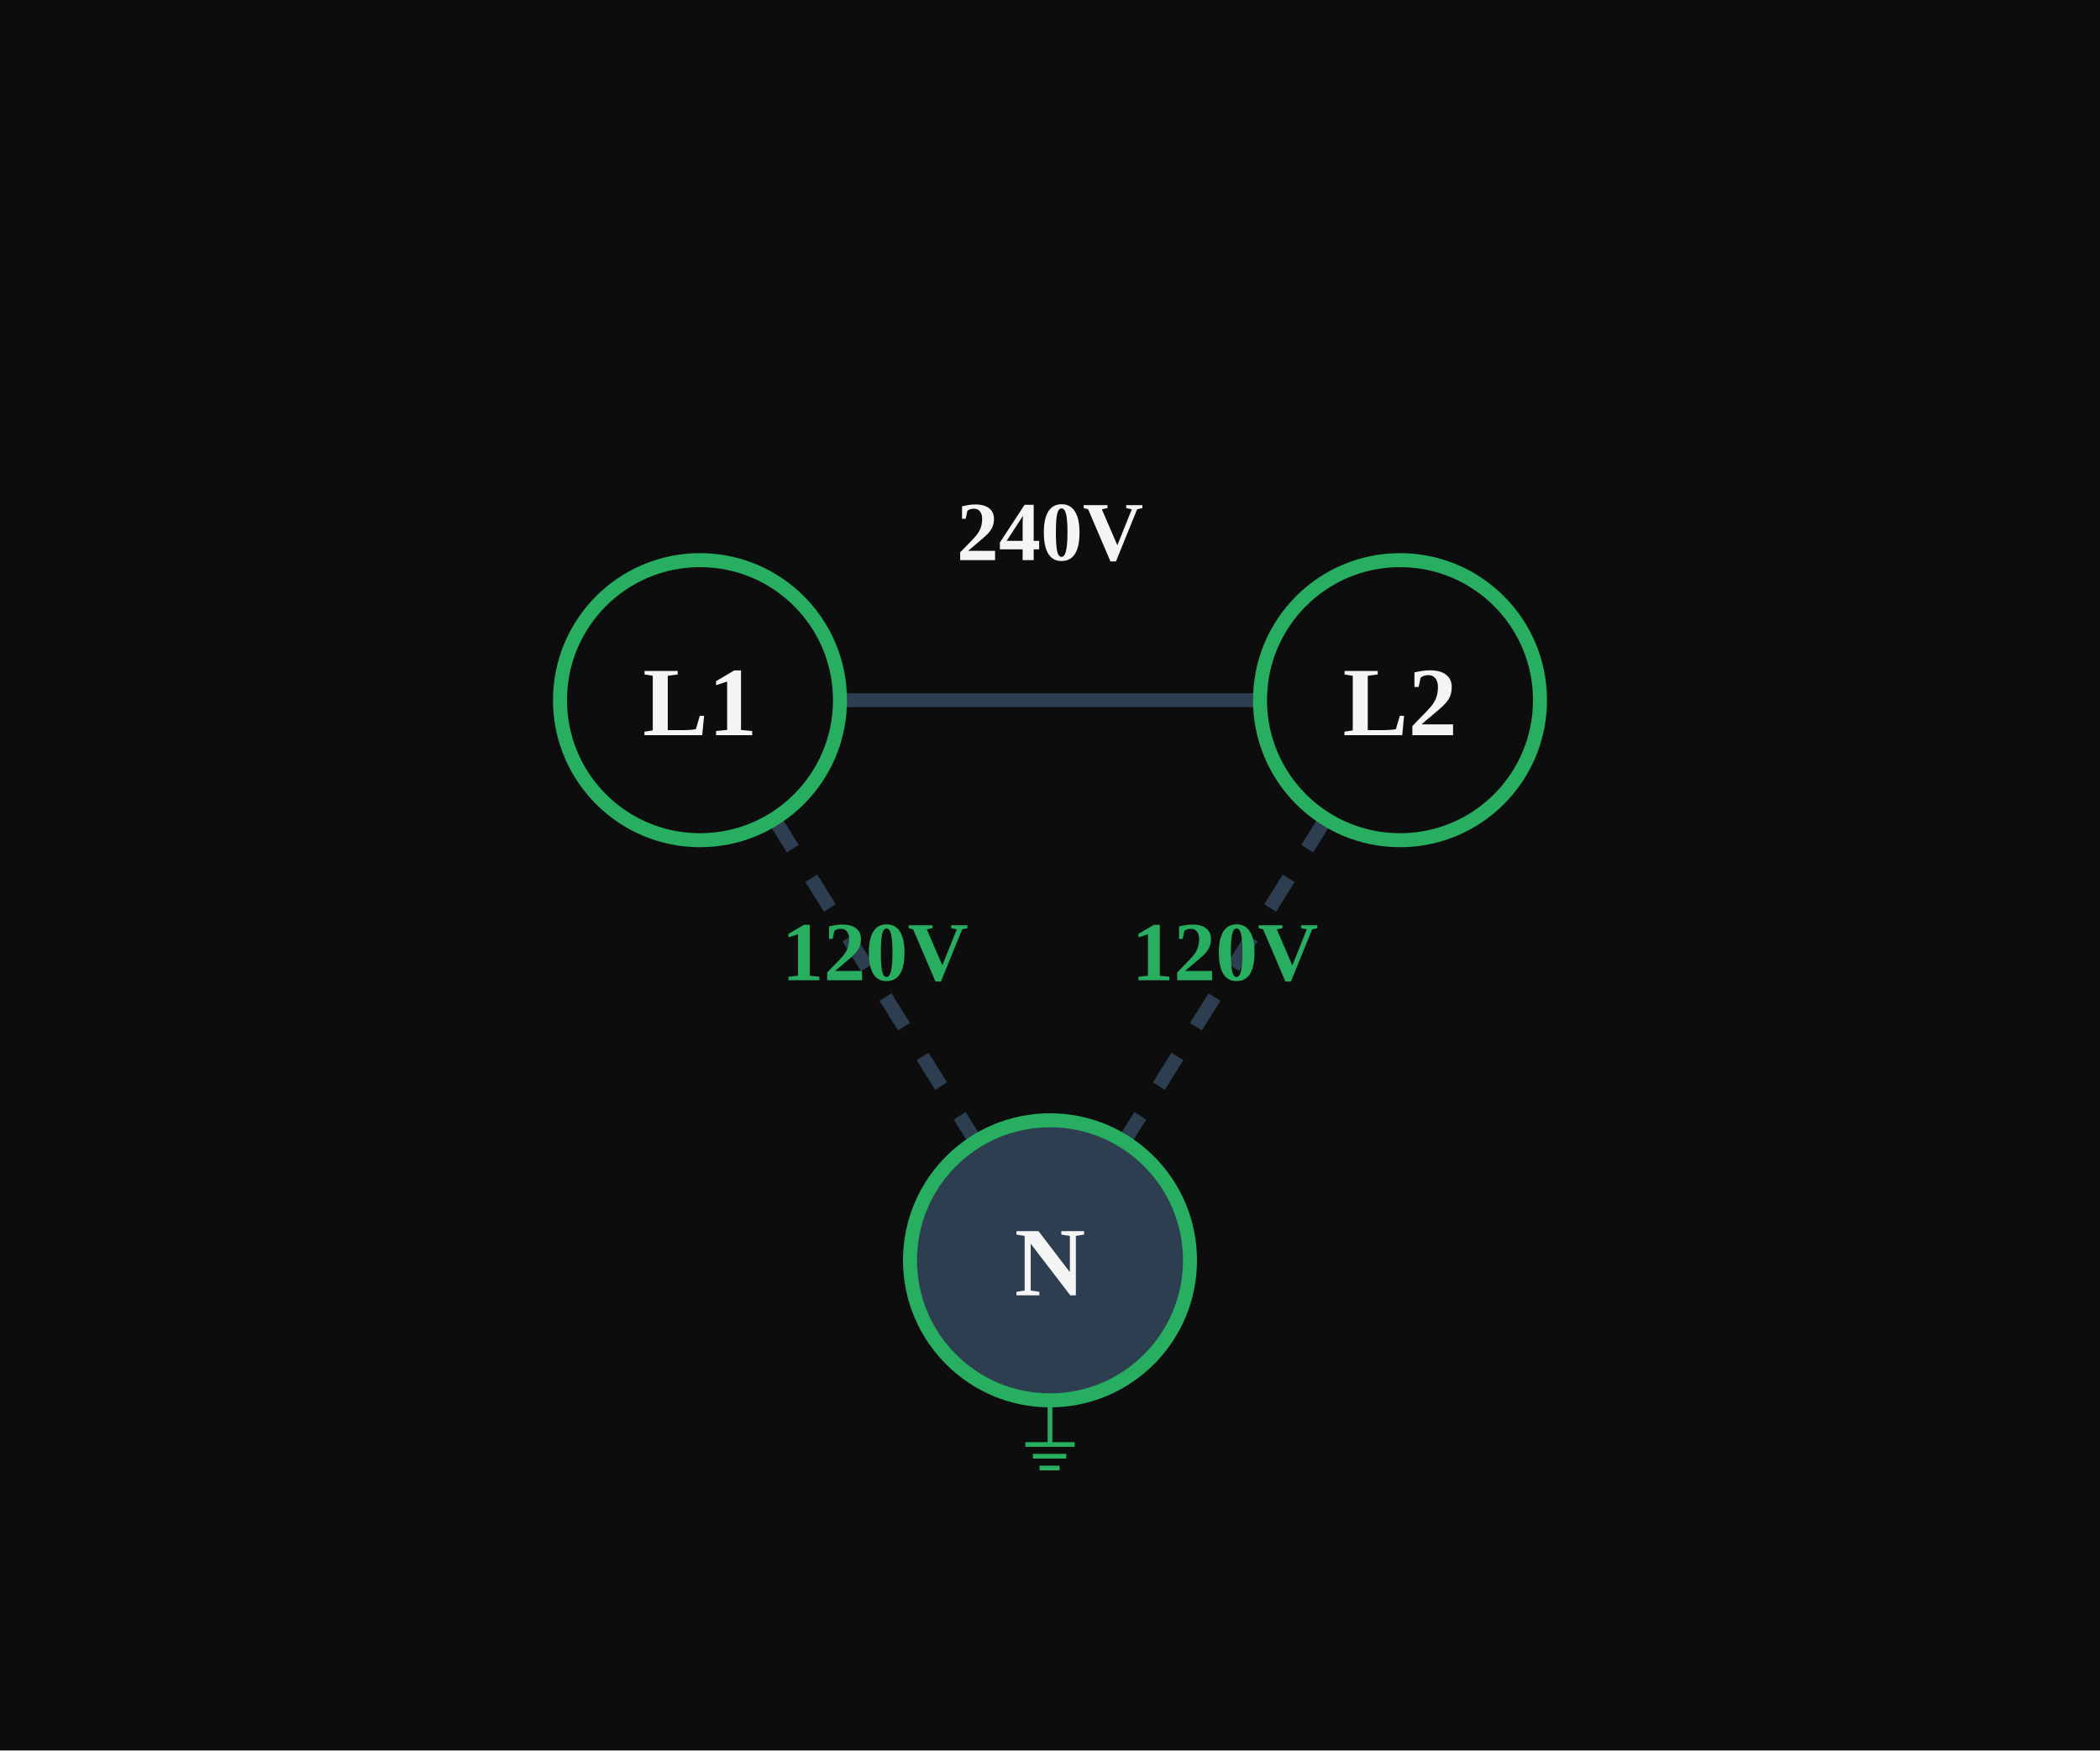
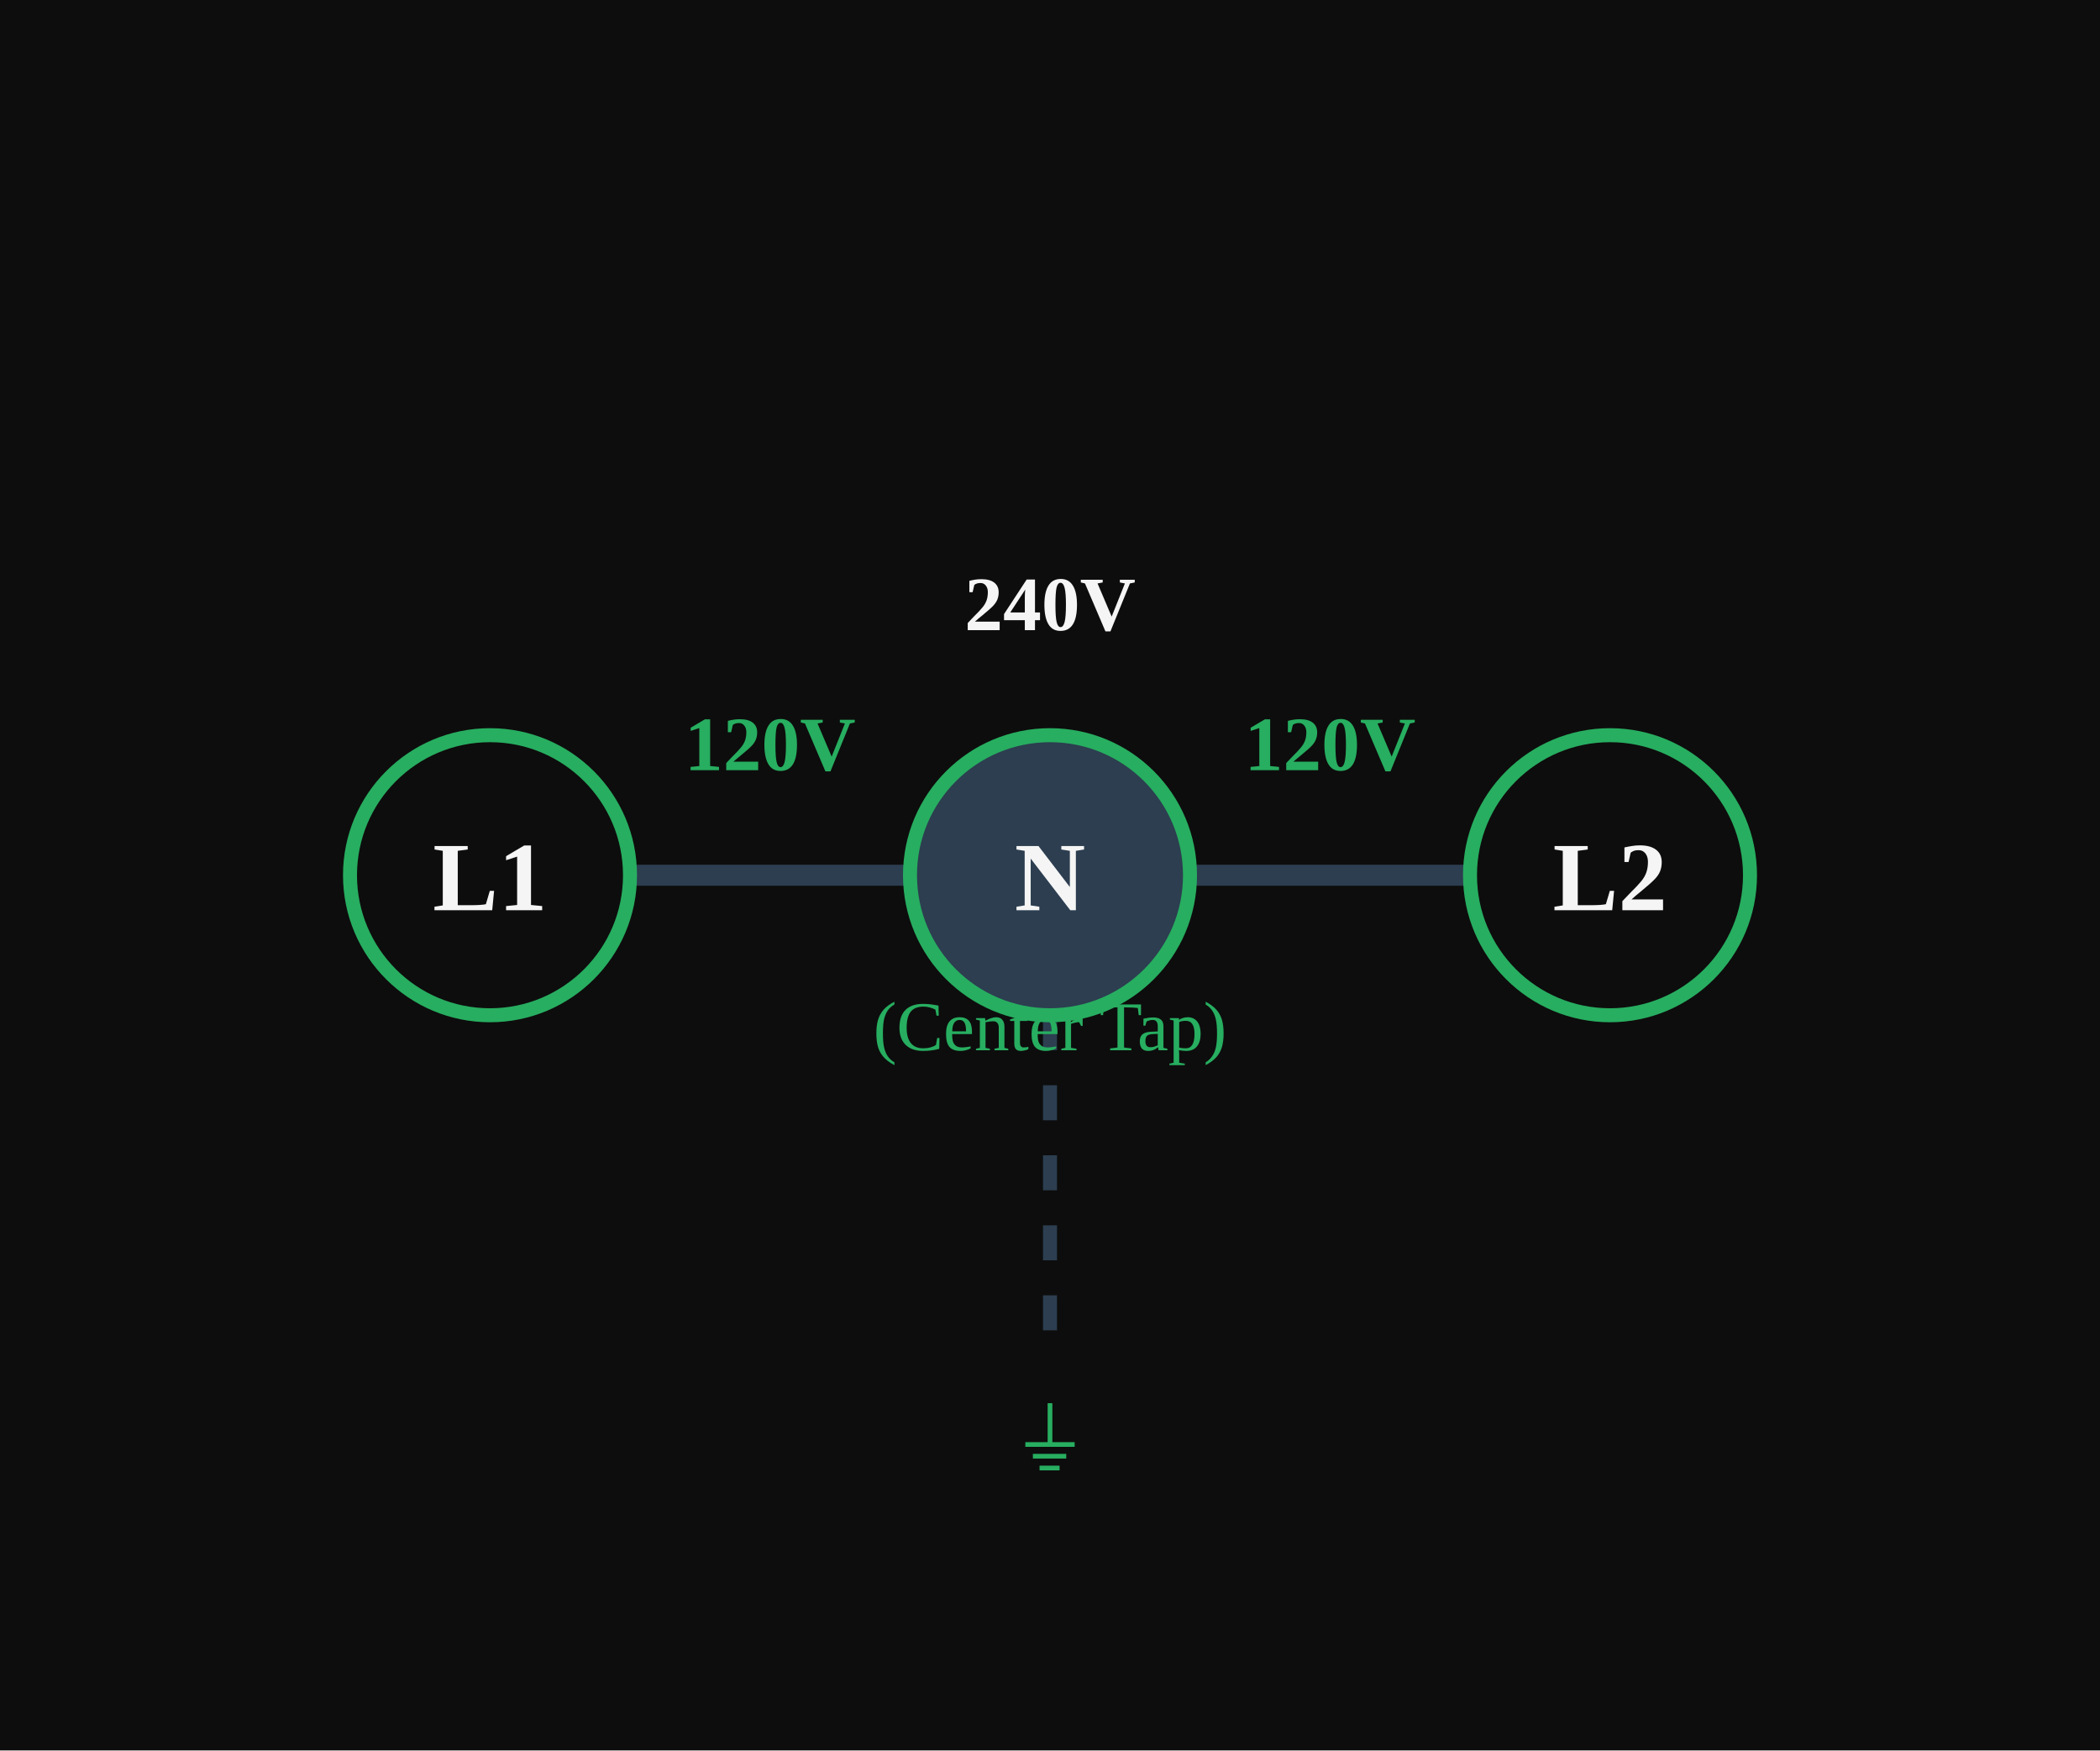
<svg xmlns="http://www.w3.org/2000/svg" width="300" height="250" viewBox="0 0 300 250">
  <rect width="300" height="250" fill="#0D0D0D" />
-   <line x1="100" y1="100" x2="200" y2="100" stroke="#2C3E50" stroke-width="2" />
-   <line x1="100" y1="100" x2="150" y2="180" stroke="#2C3E50" stroke-width="2" stroke-dasharray="5,5" />
-   <line x1="200" y1="100" x2="150" y2="180" stroke="#2C3E50" stroke-width="2" stroke-dasharray="5,5" />
-   <circle cx="100" cy="100" r="20" fill="#0D0D0D" stroke="#27AE60" stroke-width="2" />
-   <text x="100" y="105" text-anchor="middle" fill="#F5F5F5" font-size="14" font-weight="bold">L1</text>
-   <circle cx="200" cy="100" r="20" fill="#0D0D0D" stroke="#27AE60" stroke-width="2" />
-   <text x="200" y="105" text-anchor="middle" fill="#F5F5F5" font-size="14" font-weight="bold">L2</text>
-   <circle cx="150" cy="180" r="20" fill="#2C3E50" stroke="#27AE60" stroke-width="2" />
-   <text x="150" y="185" text-anchor="middle" fill="#F5F5F5" font-size="14" font-weight="bold">N</text>
+   <line x1="70" y1="125" x2="230" y2="125" stroke="#2C3E50" stroke-width="3" />
+   <line x1="150" y1="125" x2="150" y2="190" stroke="#2C3E50" stroke-width="2" stroke-dasharray="5,5" />
+   <circle cx="70" cy="125" r="20" fill="#0D0D0D" stroke="#27AE60" stroke-width="2" />
+   <text x="70" y="130" text-anchor="middle" fill="#F5F5F5" font-size="14" font-weight="bold">L1</text>
+   <circle cx="230" cy="125" r="20" fill="#0D0D0D" stroke="#27AE60" stroke-width="2" />
+   <text x="230" y="130" text-anchor="middle" fill="#F5F5F5" font-size="14" font-weight="bold">L2</text>
+   <circle cx="150" cy="125" r="20" fill="#2C3E50" stroke="#27AE60" stroke-width="2" />
+   <text x="150" y="130" text-anchor="middle" fill="#F5F5F5" font-size="14" font-weight="bold">N</text>
+   <text x="150" y="150" text-anchor="middle" fill="#27AE60" font-size="10">(Center Tap)</text>
  <text x="150" y="210" text-anchor="middle" fill="#27AE60" font-size="12">⏚</text>
-   <text x="125" y="140" text-anchor="middle" fill="#27AE60" font-size="12" font-weight="bold">120V</text>
-   <text x="175" y="140" text-anchor="middle" fill="#27AE60" font-size="12" font-weight="bold">120V</text>
-   <text x="150" y="80" text-anchor="middle" fill="#F5F5F5" font-size="12" font-weight="bold">240V</text>
+   <text x="110" y="110" text-anchor="middle" fill="#27AE60" font-size="11" font-weight="bold">120V</text>
+   <text x="190" y="110" text-anchor="middle" fill="#27AE60" font-size="11" font-weight="bold">120V</text>
+   <text x="150" y="90" text-anchor="middle" fill="#F5F5F5" font-size="11" font-weight="bold">240V</text>
</svg>
